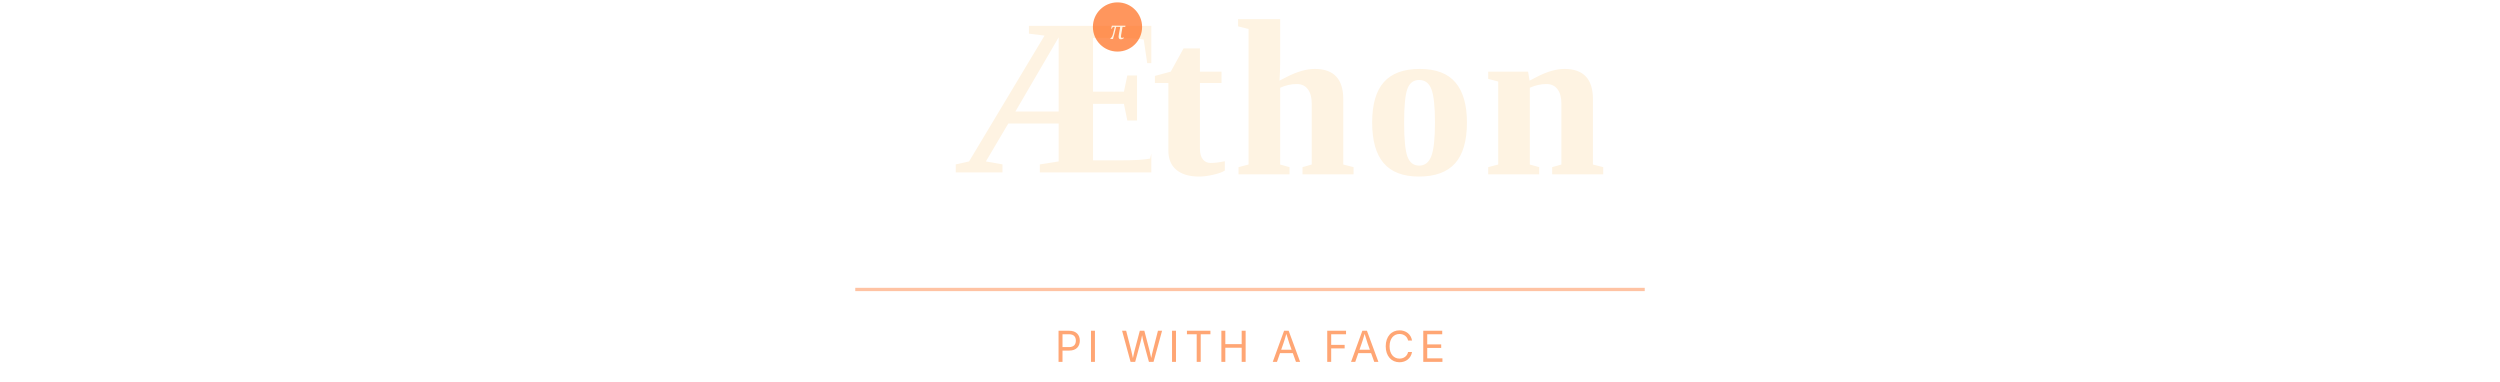
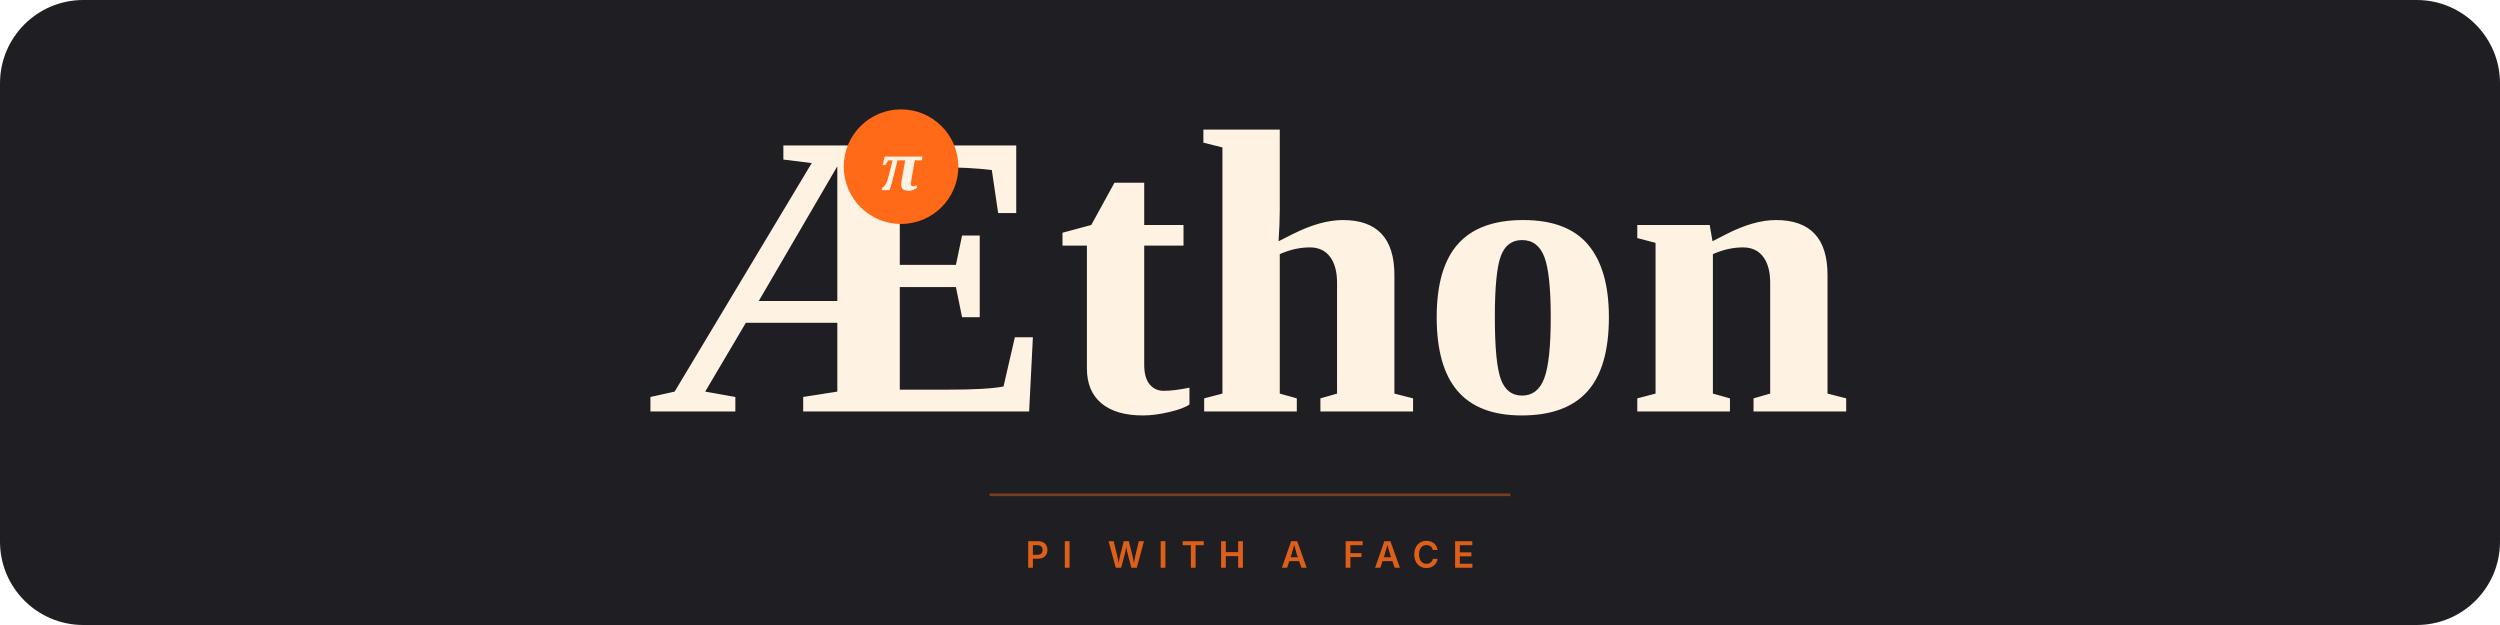
- <svg xmlns="http://www.w3.org/2000/svg" viewBox="0 0 760 116" role="img" aria-label="Aethon — pi with a face">
-   <defs>
-     <symbol id="ae-cream" viewBox="0 0 88 100">
-       <text x="0" y="80" font-size="100" fill="#fef3e2" font-family="&quot;Bodoni 72&quot;, Didot, &quot;Playfair Display&quot;, Georgia, &quot;Times New Roman&quot;, serif" font-weight="700">Æ</text>
-       <circle cx="73" cy="15" r="11" fill="#ff6a18" opacity="0.7" />
-       <text x="73" y="16" text-anchor="middle" dominant-baseline="central" font-size="13" fill="#fef3e2" font-family="&quot;Bodoni 72&quot;, Didot, &quot;Playfair Display&quot;, Georgia, &quot;Times New Roman&quot;, serif" font-style="italic">π</text>
-     </symbol>
-   </defs>
-   <use href="#ae-cream" x="290" y="-2" width="60" height="68" />
-   <text x="350" y="53" font-size="68" fill="#fef3e2" font-family="&quot;Bodoni 72&quot;, Didot, &quot;Playfair Display&quot;, Georgia, &quot;Times New Roman&quot;, serif" font-weight="700" letter-spacing="0.03em">thon</text>
-   <line x1="260" y1="88" x2="500" y2="88" stroke="#ff6a18" stroke-width="1" opacity="0.4" />
-   <text x="380" y="110" text-anchor="middle" font-size="13" fill="#ff6a18" opacity="0.6" font-family="&quot;Anthropic Sans&quot;, -apple-system, &quot;system-ui&quot;, &quot;Segoe UI&quot;, sans-serif" letter-spacing="0.12em">PI WITH A FACE</text>
+ <svg xmlns="http://www.w3.org/2000/svg" viewBox="0 0 960 240" role="img" aria-label="Aethon — pi with a face">
+   <rect x="0" y="0" width="960" height="240" rx="32" fill="#1f1f23" />
+   <g transform="translate(480, 158)" text-anchor="middle">
+     <text font-family="'Bodoni 72', Didot, 'Playfair Display', Georgia, 'Times New Roman', serif" font-weight="700" font-size="156" fill="#fef3e2" letter-spacing="0.005em">Æthon</text>
+   </g>
+   <g transform="translate(346, 64)">
+     <circle r="22" fill="#ff6a18" />
+     <text y="9" text-anchor="middle" font-family="'Bodoni 72', Didot, 'Playfair Display', Georgia, 'Times New Roman', serif" font-style="italic" font-weight="700" font-size="28" fill="#fef3e2">π</text>
+   </g>
+   <line x1="380" y1="190" x2="580" y2="190" stroke="#ff6a18" stroke-width="1" opacity="0.4" />
+   <text x="480" y="218" text-anchor="middle" font-family="-apple-system, 'Segoe UI', system-ui, sans-serif" font-size="14" font-weight="600" fill="#ff6a18" opacity="0.85" letter-spacing="0.36em">PI WITH A FACE</text>
</svg>
